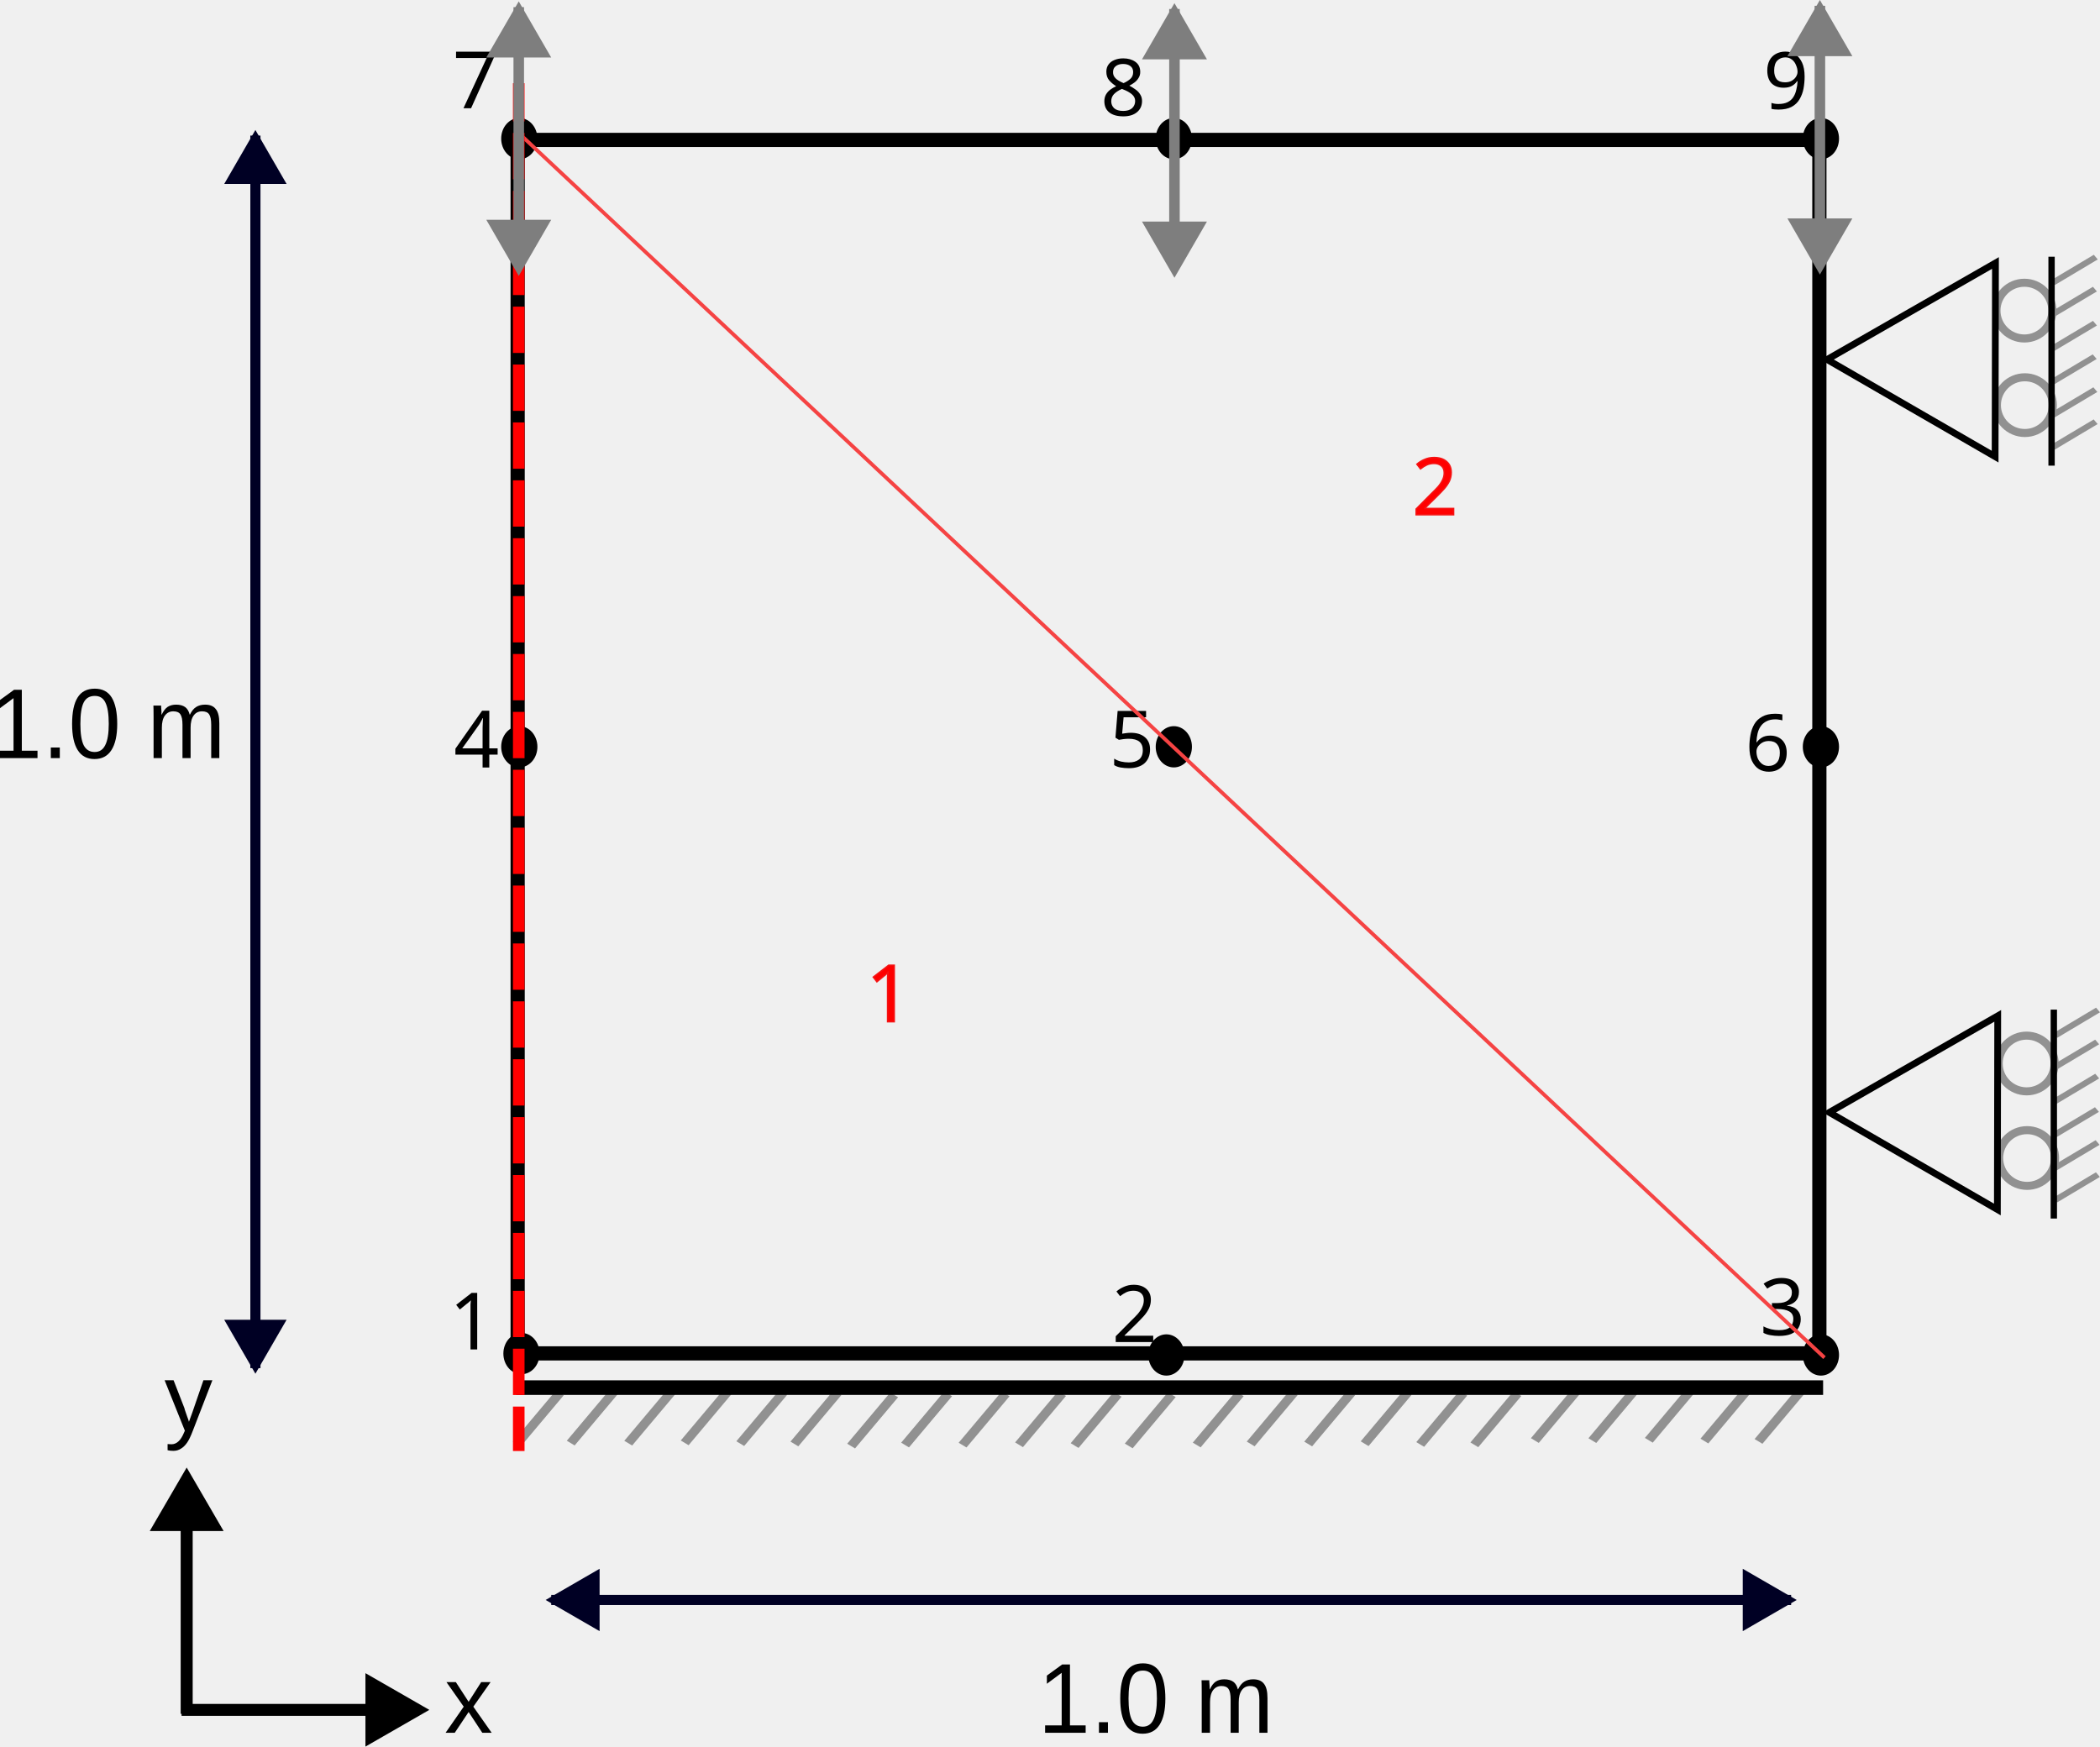
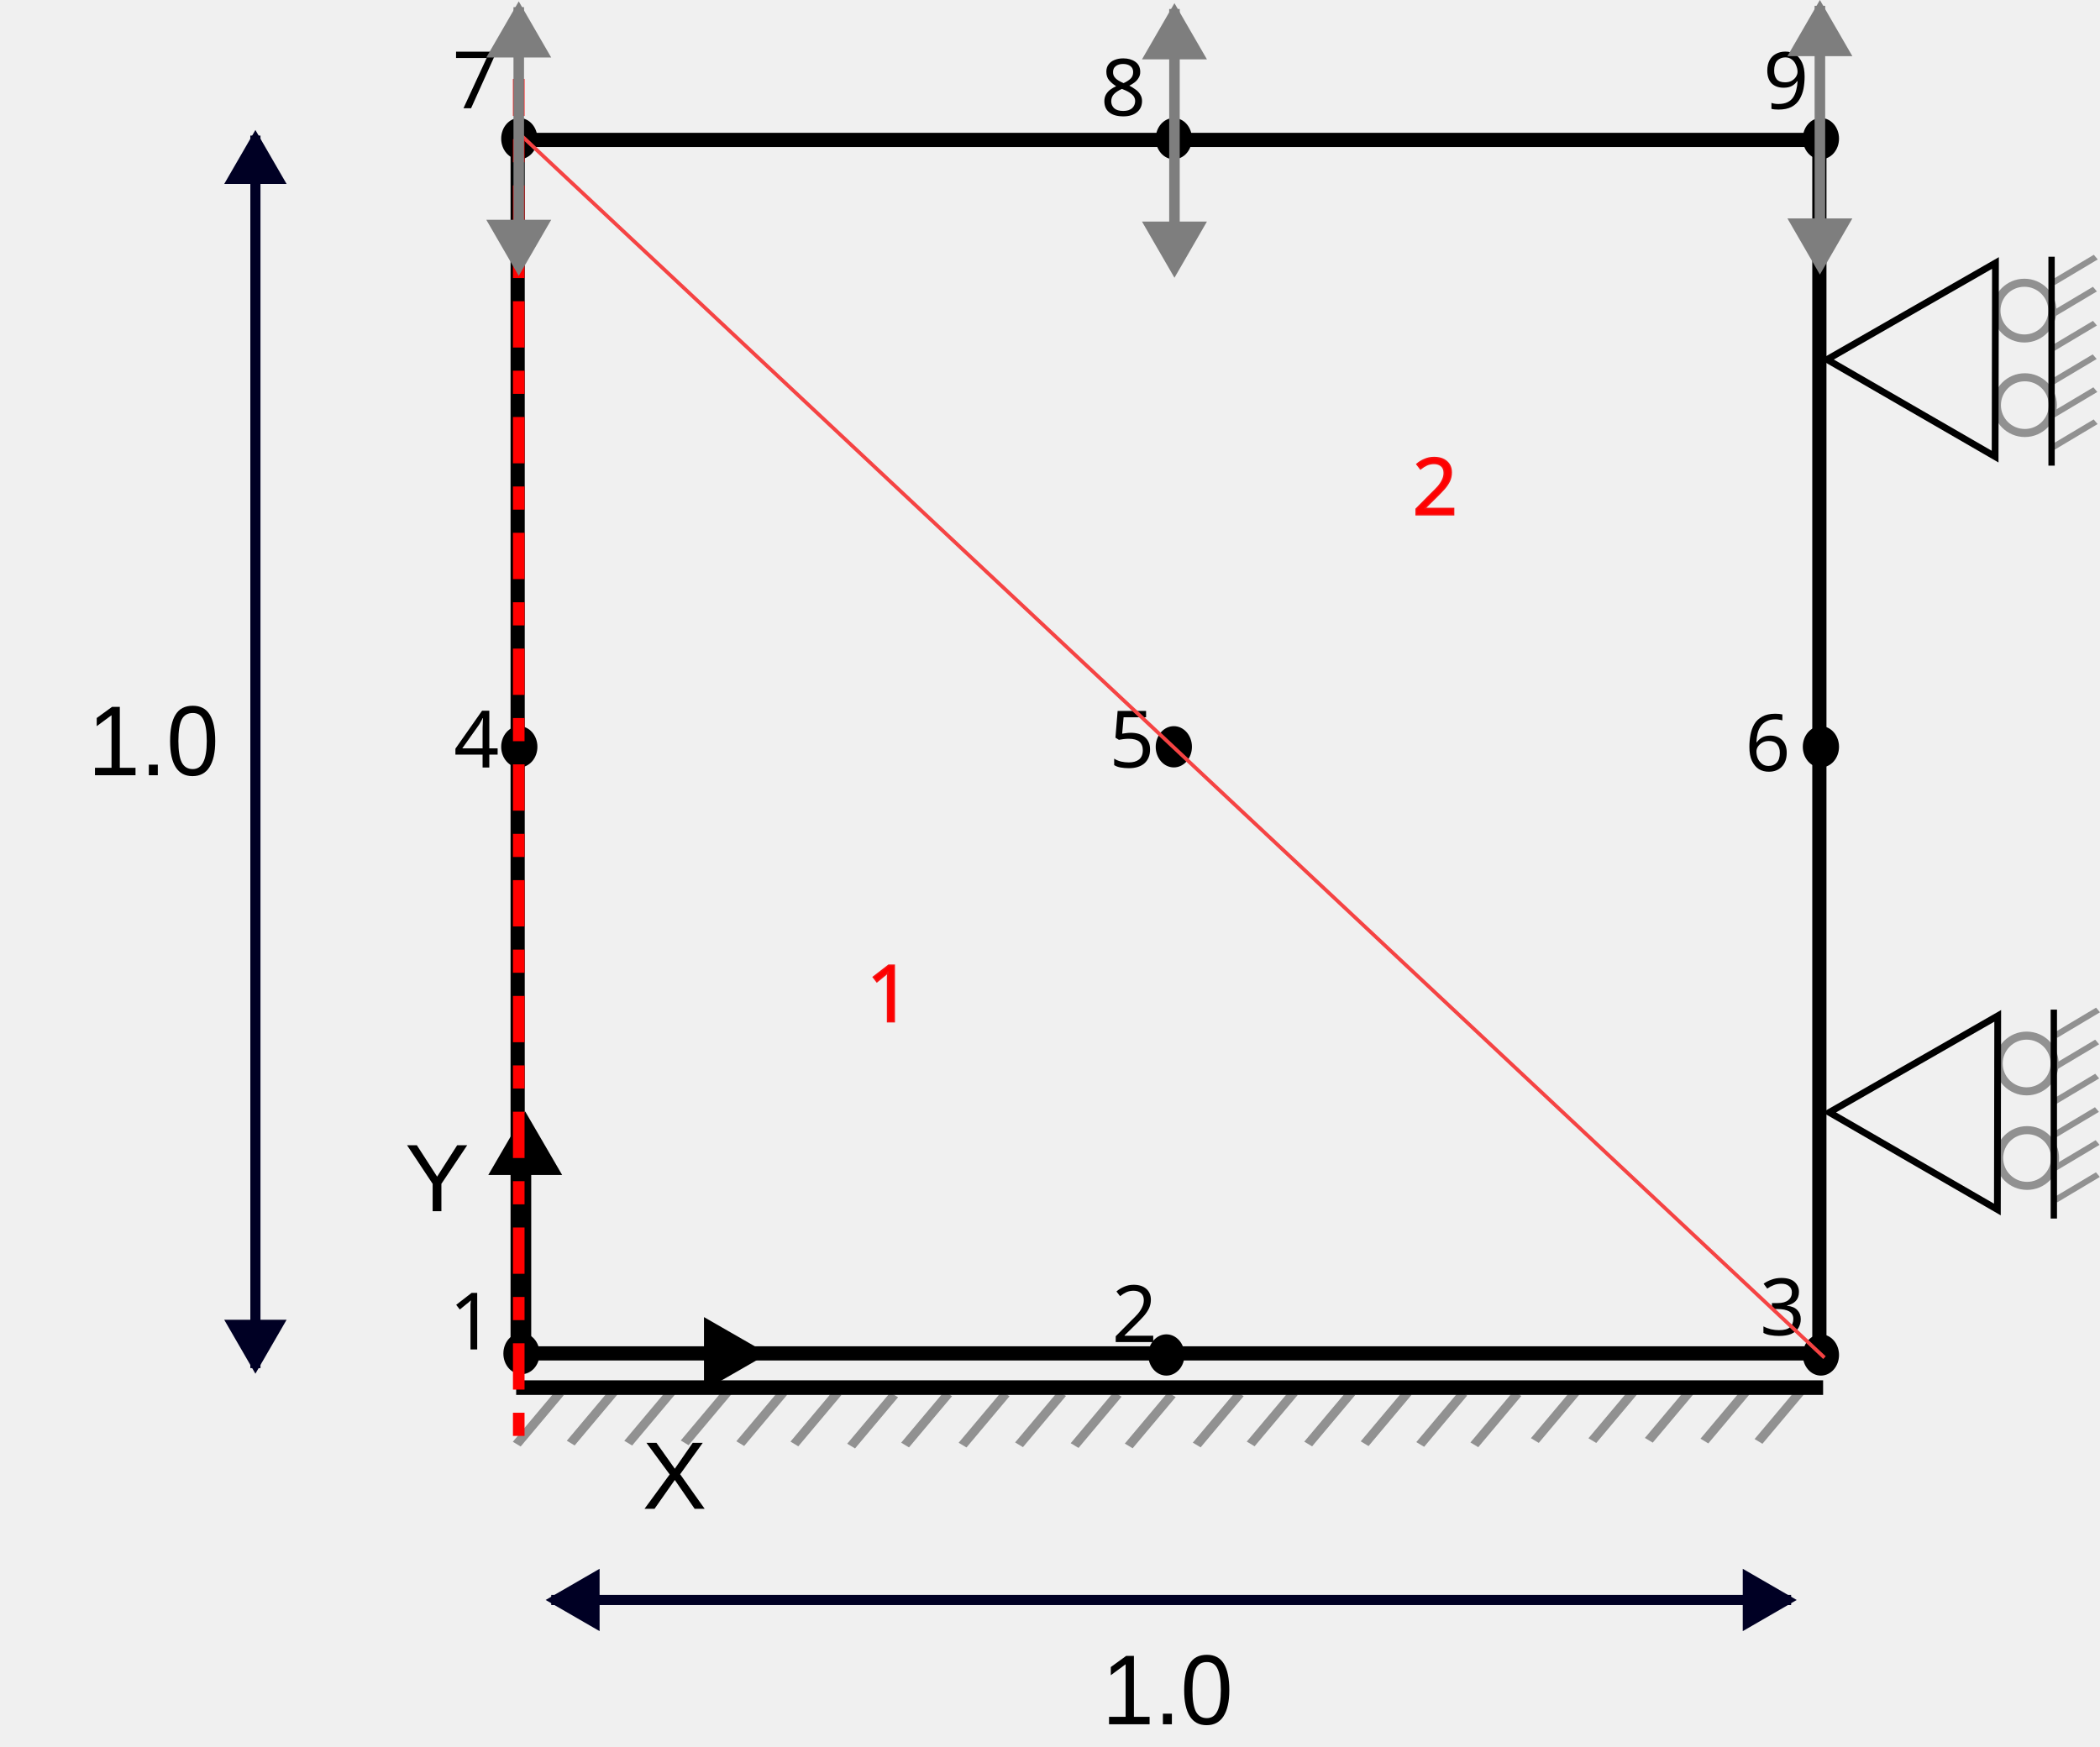
<svg xmlns="http://www.w3.org/2000/svg" width="181.352mm" height="150.849mm" viewBox="0 0 181.352 150.849" version="1.1" id="svg1">
  <defs id="defs1">
    <marker style="overflow:visible" id="Triangle-0-8" refX="2" refY="0" orient="auto-start-reverse" markerWidth="1" markerHeight="1" viewBox="0 0 1 1" preserveAspectRatio="xMidYMid" markerUnits="strokeWidth">
      <path transform="scale(0.5)" style="fill:context-stroke;fill-rule:evenodd;stroke:context-stroke;stroke-width:1pt" d="M 5.77,0 -2.88,5 V -5 Z" id="path135-2-7" />
    </marker>
    <marker style="overflow:visible" id="Triangle-0-0-4" refX="2" refY="0" orient="auto-start-reverse" markerWidth="1" markerHeight="1" viewBox="0 0 1 1" preserveAspectRatio="xMidYMid" markerUnits="strokeWidth">
      <path transform="scale(0.5)" style="fill:context-stroke;fill-rule:evenodd;stroke:context-stroke;stroke-width:1pt" d="M 5.77,0 -2.88,5 V -5 Z" id="path135-2-8-2" />
    </marker>
    <marker style="overflow:visible" id="Triangle-5-6" refX="3" refY="0" orient="auto-start-reverse" markerWidth="1" markerHeight="1" viewBox="0 0 1 1" preserveAspectRatio="xMidYMid" markerUnits="strokeWidth">
      <path transform="scale(0.5)" style="fill:context-stroke;fill-rule:evenodd;stroke:context-stroke;stroke-width:1pt" d="M 5.77,0 -2.88,5 V -5 Z" id="path135-6-3" />
    </marker>
    <marker style="overflow:visible" id="Triangle-5-6-2" refX="3" refY="0" orient="auto-start-reverse" markerWidth="1" markerHeight="1" viewBox="0 0 1 1" preserveAspectRatio="xMidYMid" markerUnits="strokeWidth">
      <path transform="scale(0.5)" style="fill:context-stroke;fill-rule:evenodd;stroke:context-stroke;stroke-width:1pt" d="M 5.77,0 -2.88,5 V -5 Z" id="path135-6-3-3" />
    </marker>
    <marker style="overflow:visible" id="Triangle-0-8-1" refX="2" refY="0" orient="auto-start-reverse" markerWidth="1" markerHeight="1" viewBox="0 0 1 1" preserveAspectRatio="xMidYMid" markerUnits="strokeWidth">
      <path transform="scale(0.5)" style="fill:context-stroke;fill-rule:evenodd;stroke:context-stroke;stroke-width:1pt" d="M 5.77,0 -2.88,5 V -5 Z" id="path135-2-7-5" />
    </marker>
    <marker style="overflow:visible" id="Triangle-5-6-2-2" refX="3" refY="0" orient="auto-start-reverse" markerWidth="1" markerHeight="1" viewBox="0 0 1 1" preserveAspectRatio="xMidYMid" markerUnits="strokeWidth">
      <path transform="scale(0.5)" style="fill:context-stroke;fill-rule:evenodd;stroke:context-stroke;stroke-width:1pt" d="M 5.77,0 -2.88,5 V -5 Z" id="path135-6-3-3-7" />
    </marker>
    <marker style="overflow:visible" id="Triangle-0-8-1-2" refX="2" refY="0" orient="auto-start-reverse" markerWidth="1" markerHeight="1" viewBox="0 0 1 1" preserveAspectRatio="xMidYMid" markerUnits="strokeWidth">
      <path transform="scale(0.5)" style="fill:context-stroke;fill-rule:evenodd;stroke:context-stroke;stroke-width:1pt" d="M 5.77,0 -2.88,5 V -5 Z" id="path135-2-7-5-2" />
    </marker>
    <marker style="overflow:visible" id="Triangle-5-6-2-2-1" refX="3" refY="0" orient="auto-start-reverse" markerWidth="1" markerHeight="1" viewBox="0 0 1 1" preserveAspectRatio="xMidYMid" markerUnits="strokeWidth">
      <path transform="scale(0.5)" style="fill:context-stroke;fill-rule:evenodd;stroke:context-stroke;stroke-width:1pt" d="M 5.77,0 -2.88,5 V -5 Z" id="path135-6-3-3-7-6" />
    </marker>
  </defs>
  <g id="layer1" transform="translate(-15.19064,-13.42611)">
    <text xml:space="preserve" style="font-style:normal;font-variant:normal;font-weight:normal;font-stretch:normal;font-size:6.842px;font-family:Calibri;-inkscape-font-specification:'Calibri, Normal';font-variant-ligatures:normal;font-variant-caps:normal;font-variant-numeric:normal;font-variant-east-asian:normal;writing-mode:lr-tb;direction:ltr;fill:#000000;stroke-width:0.121" x="53.903" y="130.152" id="text1" transform="scale(1.001362,0.9986395)">
      <tspan id="tspan1" style="font-style:normal;font-variant:normal;font-weight:normal;font-stretch:normal;font-size:6.842px;font-family:Calibri;-inkscape-font-specification:'Calibri, Normal';font-variant-ligatures:normal;font-variant-caps:normal;font-variant-numeric:normal;font-variant-east-asian:normal;stroke-width:0.121" x="53.903" y="130.152">1</tspan>
    </text>
    <text xml:space="preserve" style="font-style:normal;font-variant:normal;font-weight:normal;font-stretch:normal;font-size:6.842px;font-family:Calibri;-inkscape-font-specification:'Calibri, Normal';font-variant-ligatures:normal;font-variant-caps:normal;font-variant-numeric:normal;font-variant-east-asian:normal;writing-mode:lr-tb;direction:ltr;fill:#000000;stroke-width:0.121" x="111.061" y="129.511" id="text2" transform="scale(1.001362,0.9986395)">
      <tspan id="tspan2" style="font-style:normal;font-variant:normal;font-weight:normal;font-stretch:normal;font-size:6.842px;font-family:Calibri;-inkscape-font-specification:'Calibri, Normal';font-variant-ligatures:normal;font-variant-caps:normal;font-variant-numeric:normal;font-variant-east-asian:normal;stroke-width:0.121" x="111.061" y="129.511">2</tspan>
    </text>
    <text xml:space="preserve" style="font-style:normal;font-variant:normal;font-weight:normal;font-stretch:normal;font-size:6.842px;font-family:Calibri;-inkscape-font-specification:'Calibri, Normal';font-variant-ligatures:normal;font-variant-caps:normal;font-variant-numeric:normal;font-variant-east-asian:normal;writing-mode:lr-tb;direction:ltr;fill:#000000;stroke-width:0.121" x="166.936" y="128.923" id="text4" transform="scale(1.001362,0.9986395)">
      <tspan id="tspan4" style="font-style:normal;font-variant:normal;font-weight:normal;font-stretch:normal;font-size:6.842px;font-family:Calibri;-inkscape-font-specification:'Calibri, Normal';font-variant-ligatures:normal;font-variant-caps:normal;font-variant-numeric:normal;font-variant-east-asian:normal;stroke-width:0.121" x="166.936" y="128.923">3</tspan>
    </text>
    <text xml:space="preserve" style="font-style:normal;font-variant:normal;font-weight:normal;font-stretch:normal;font-size:6.842px;font-family:Calibri;-inkscape-font-specification:'Calibri, Normal';font-variant-ligatures:normal;font-variant-caps:normal;font-variant-numeric:normal;font-variant-east-asian:normal;writing-mode:lr-tb;direction:ltr;fill:#000000;stroke-width:0.121" x="54.303" y="79.821" id="text1-6" transform="scale(1.001362,0.9986395)">
      <tspan id="tspan6" x="54.303" y="79.821" style="stroke-width:0.121">4</tspan>
    </text>
    <text xml:space="preserve" style="font-style:normal;font-variant:normal;font-weight:normal;font-stretch:normal;font-size:6.842px;font-family:Calibri;-inkscape-font-specification:'Calibri, Normal';font-variant-ligatures:normal;font-variant-caps:normal;font-variant-numeric:normal;font-variant-east-asian:normal;writing-mode:lr-tb;direction:ltr;fill:#000000;stroke-width:0.121" x="110.82" y="79.821" id="text2-0" transform="scale(1.001362,0.9986395)">
      <tspan id="tspan5" x="110.82" y="79.821" style="stroke-width:0.121">5</tspan>
    </text>
    <text xml:space="preserve" style="font-style:normal;font-variant:normal;font-weight:normal;font-stretch:normal;font-size:6.842px;font-family:Calibri;-inkscape-font-specification:'Calibri, Normal';font-variant-ligatures:normal;font-variant-caps:normal;font-variant-numeric:normal;font-variant-east-asian:normal;writing-mode:lr-tb;direction:ltr;fill:#000000;stroke-width:0.121" x="165.665" y="80.126" id="text4-0" transform="scale(1.001362,0.9986395)">
      <tspan id="tspan7" x="165.665" y="80.126" style="stroke-width:0.121">6</tspan>
    </text>
    <text xml:space="preserve" style="font-style:normal;font-variant:normal;font-weight:normal;font-stretch:normal;font-size:6.842px;font-family:Calibri;-inkscape-font-specification:'Calibri, Normal';font-variant-ligatures:normal;font-variant-caps:normal;font-variant-numeric:normal;font-variant-east-asian:normal;writing-mode:lr-tb;direction:ltr;fill:#000000;stroke-width:0.121" x="54.205" y="22.807" id="text1-6-9" transform="scale(1.001362,0.9986395)">
      <tspan id="tspan8" x="54.205" y="22.807" style="stroke-width:0.121">7</tspan>
    </text>
    <text xml:space="preserve" style="font-style:normal;font-variant:normal;font-weight:normal;font-stretch:normal;font-size:6.842px;font-family:Calibri;-inkscape-font-specification:'Calibri, Normal';font-variant-ligatures:normal;font-variant-caps:normal;font-variant-numeric:normal;font-variant-east-asian:normal;writing-mode:lr-tb;direction:ltr;fill:#000000;stroke-width:0.121" x="110.081" y="23.448" id="text2-0-4" transform="scale(1.001362,0.9986395)">
      <tspan id="tspan9" x="110.081" y="23.448" style="stroke-width:0.121">8</tspan>
    </text>
    <text xml:space="preserve" style="font-style:normal;font-variant:normal;font-weight:normal;font-stretch:normal;font-size:6.842px;font-family:Calibri;-inkscape-font-specification:'Calibri, Normal';font-variant-ligatures:normal;font-variant-caps:normal;font-variant-numeric:normal;font-variant-east-asian:normal;writing-mode:lr-tb;direction:ltr;fill:#000000;stroke-width:0.121" x="167.239" y="22.861" id="text4-0-6" transform="scale(1.001362,0.9986395)">
      <tspan id="tspan10" x="167.239" y="22.861" style="stroke-width:0.121">9</tspan>
    </text>
    <rect style="display:inline;fill:none;fill-rule:evenodd;stroke:#000000;stroke-width:1.225;stroke-dasharray:none;paint-order:fill markers stroke" id="rect1-6" width="112.414" height="104.804" x="59.894" y="25.511" />
-     <g id="g7-2" transform="matrix(1.17893,0,0,1.172093,9.704838,-103.4507)" style="display:inline">
+     <g id="g7-2" transform="matrix(1.17893,0,0,1.172093,38.94033,-134.204)" style="display:inline">
      <path style="fill:none;stroke:#000000;stroke-width:0.879;stroke-dasharray:none;stroke-opacity:1;marker-start:url(#Triangle-0-8)" d="M 34.739,225.712 H 17.954" id="path4-89-8" />
      <path style="fill:none;stroke:#000000;stroke-width:0.879;stroke-dasharray:none;stroke-opacity:1;marker-start:url(#Triangle-0-0-4)" d="m 18.328,209.218 v 16.785" id="path4-89-7-6" />
-       <text xml:space="preserve" style="font-style:normal;font-variant:normal;font-weight:normal;font-stretch:normal;font-size:7.056px;font-family:Arial;-inkscape-font-specification:'Arial, Normal';font-variant-ligatures:normal;font-variant-caps:normal;font-variant-numeric:normal;font-variant-east-asian:normal;fill:#000000;stroke:#000000;stroke-width:0;stroke-dasharray:none;stroke-opacity:1" x="16.695" y="205.156" id="text5-4-0">
-         <tspan id="tspan6-2" x="16.695" y="205.156">y</tspan>
+       <text xml:space="preserve" style="font-style:normal;font-variant:normal;font-weight:normal;font-stretch:normal;font-size:7.056px;font-family:Arial;-inkscape-font-specification:'Arial, Normal';font-variant-ligatures:normal;font-variant-caps:normal;font-variant-numeric:normal;font-variant-east-asian:normal;fill:#000000;stroke:#000000;stroke-width:0;stroke-dasharray:none;stroke-opacity:1" x="9.515" y="215.204" id="text5-4-0">
+         <tspan id="tspan11" x="9.515" y="215.204">Y</tspan>
      </text>
-       <text xml:space="preserve" style="font-style:normal;font-variant:normal;font-weight:normal;font-stretch:normal;font-size:7.056px;font-family:Arial;-inkscape-font-specification:'Arial, Normal';font-variant-ligatures:normal;font-variant-caps:normal;font-variant-numeric:normal;font-variant-east-asian:normal;fill:#000000;stroke:#000000;stroke-width:0;stroke-dasharray:none;stroke-opacity:1" x="37.213" y="227.398" id="text5-4-2-4">
-         <tspan id="tspan7-8" x="37.213" y="227.398">x</tspan>
+       <text xml:space="preserve" style="font-style:normal;font-variant:normal;font-weight:normal;font-stretch:normal;font-size:7.056px;font-family:Arial;-inkscape-font-specification:'Arial, Normal';font-variant-ligatures:normal;font-variant-caps:normal;font-variant-numeric:normal;font-variant-east-asian:normal;fill:#000000;stroke:#000000;stroke-width:0;stroke-dasharray:none;stroke-opacity:1" x="26.911" y="237.132" id="text5-4-2-4">
+         <tspan id="tspan12" x="26.911" y="237.132">X</tspan>
      </text>
    </g>
    <path style="display:inline;fill:#ffffff;stroke:#000024;stroke-width:0.875;marker-start:url(#Triangle-5-6);marker-end:url(#Triangle-5-6)" d="M 62.794,151.612 H 169.868" id="path3-8" />
    <path style="display:inline;fill:#ffffff;stroke:#000024;stroke-width:0.875;marker-start:url(#Triangle-5-6-2);marker-end:url(#Triangle-5-6-2)" d="M 37.247,25.136 V 131.589" id="path3-8-1" />
-     <text xml:space="preserve" style="font-size:8.36px;font-family:Arial;-inkscape-font-specification:'Arial, Normal';display:inline;fill:#000000;fill-opacity:1;stroke:#000024;stroke-width:0;stroke-dasharray:none" x="107.599" y="158.874" id="text3-4" transform="scale(0.9741895,1.026494)">
-       <tspan id="tspan3" x="107.599" y="158.874" style="stroke-width:0">1.0 m</tspan>
+     <text xml:space="preserve" style="font-style:normal;font-variant:normal;font-weight:normal;font-stretch:normal;font-size:8.36px;font-family:Arial;-inkscape-font-specification:'Arial, Normal';font-variant-ligatures:normal;font-variant-caps:normal;font-variant-numeric:normal;font-variant-east-asian:normal;display:inline;fill:#000000;fill-opacity:1;stroke:#000024;stroke-width:0;stroke-dasharray:none" x="113.266" y="158.157" id="text3-4" transform="scale(0.9741895,1.026494)">
+       <tspan id="tspan16" x="113.266" y="158.157">1.0</tspan>
    </text>
-     <text xml:space="preserve" style="font-size:8.36px;font-family:Arial;-inkscape-font-specification:'Arial, Normal';display:inline;fill:#000000;fill-opacity:1;stroke:#000024;stroke-width:0;stroke-dasharray:none" x="14.683" y="76.868" id="text3-4-4" transform="scale(0.9741895,1.026494)">
-       <tspan id="tspan3-2" x="14.683" y="76.868" style="stroke-width:0">1.0 m</tspan>
+     <text xml:space="preserve" style="font-style:normal;font-variant:normal;font-weight:normal;font-stretch:normal;font-size:8.36px;font-family:Arial;-inkscape-font-specification:'Arial, Normal';font-variant-ligatures:normal;font-variant-caps:normal;font-variant-numeric:normal;font-variant-east-asian:normal;display:inline;fill:#000000;fill-opacity:1;stroke:#000024;stroke-width:0;stroke-dasharray:none" x="23.372" y="78.302" id="text3-4-4" transform="scale(0.9741895,1.026494)">
+       <tspan id="tspan13" x="23.372" y="78.302">1.0</tspan>
    </text>
    <ellipse style="fill:#000000;stroke-width:0.121" id="path10" cx="60.225" cy="130.332" rx="1.564" ry="1.782" />
    <ellipse style="fill:#000000;stroke-width:0.121" id="path10-4" cx="115.917" cy="130.452" rx="1.564" ry="1.782" />
    <ellipse style="fill:#000000;stroke-width:0.121" id="path10-8" cx="172.441" cy="77.925" rx="1.564" ry="1.782" />
    <ellipse style="fill:#000000;stroke-width:0.121" id="path10-3" cx="172.441" cy="130.452" rx="1.564" ry="1.782" />
    <ellipse style="fill:#000000;stroke-width:0.121" id="path10-0" cx="172.441" cy="25.398" rx="1.564" ry="1.782" />
    <ellipse style="fill:#000000;stroke-width:0.121" id="path10-1" cx="116.56" cy="25.398" rx="1.564" ry="1.782" />
    <ellipse style="fill:#000000;stroke-width:0.121" id="path10-9" cx="60.036" cy="25.398" rx="1.564" ry="1.782" />
    <ellipse style="fill:#000000;stroke-width:0.121" id="path10-6" cx="60.036" cy="77.925" rx="1.564" ry="1.782" />
    <ellipse style="fill:#000000;stroke-width:0.121" id="path10-7" cx="116.56" cy="77.925" rx="1.564" ry="1.782" />
    <path style="display:inline;fill:none;fill-rule:evenodd;stroke:#f54343;stroke-width:0.321px;stroke-linecap:butt;stroke-linejoin:miter;stroke-opacity:1" d="M 60.175,25.097 172.749,130.683" id="path14" />
    <text xml:space="preserve" style="font-style:normal;font-variant:normal;font-weight:normal;font-stretch:normal;font-size:6.842px;font-family:Calibri;-inkscape-font-specification:'Calibri, Normal';font-variant-ligatures:normal;font-variant-caps:normal;font-variant-numeric:normal;font-variant-east-asian:normal;writing-mode:lr-tb;direction:ltr;fill:#fe0000;fill-opacity:1;stroke:#f41414;stroke-width:0.121;stroke-opacity:1" x="89.872" y="101.811" id="text14" transform="scale(1.001362,0.9986395)">
      <tspan id="tspan14" style="fill:#fe0000;fill-opacity:1;stroke:#f41414;stroke-width:0.121;stroke-opacity:1" x="89.872" y="101.811">1</tspan>
    </text>
    <text xml:space="preserve" style="font-style:normal;font-variant:normal;font-weight:normal;font-stretch:normal;font-size:6.842px;font-family:Calibri;-inkscape-font-specification:'Calibri, Normal';font-variant-ligatures:normal;font-variant-caps:normal;font-variant-numeric:normal;font-variant-east-asian:normal;writing-mode:lr-tb;direction:ltr;fill:#ff0000;fill-opacity:1;stroke:#f41414;stroke-width:0.121;stroke-opacity:1" x="136.97" y="57.966" id="text15" transform="scale(1.001362,0.9986395)">
      <tspan id="tspan15" style="fill:#ff0000;fill-opacity:1;stroke-width:0.121" x="136.97" y="57.966">2</tspan>
    </text>
    <g id="layer1-9" transform="matrix(0,-1.210527,1.213827,0,-56.62706,229.6046)">
      <g id="g2-5-2-6" transform="matrix(0,0.550823,-0.5525293,0,77.14656,69.5685)" style="display:inline">
        <g id="g6-3-8-7-0-4" transform="matrix(1.174851,0,0,0.9939693,69.37676,-55.64608)" style="display:inline">
          <path style="fill:none;stroke:#919191;stroke-width:1.058;stroke-opacity:1" d="m 23.176,52.499 -4.732,6.651" id="path2-07-1-5-7-6-3" />
          <path style="fill:none;stroke:#919191;stroke-width:1.058;stroke-opacity:1" d="m 29.109,52.363 -4.732,6.651" id="path2-3-4-4-5-1-1-1" />
          <path style="fill:none;stroke:#919191;stroke-width:1.058;stroke-opacity:1" d="m 35.43,52.372 -4.732,6.651" id="path2-8-6-2-5-5-3-2" />
          <path style="fill:none;stroke:#919191;stroke-width:1.058;stroke-opacity:1" d="M 41.637,52.331 36.905,58.982" id="path2-0-8-3-44-3-8-3" />
          <path style="fill:none;stroke:#919191;stroke-width:1.058;stroke-opacity:1" d="m 47.747,52.431 -4.732,6.651" id="path2-5-3-2-4-7-9-3" />
          <path style="fill:none;stroke:#919191;stroke-width:1.058;stroke-opacity:1" d="m 53.698,52.477 -4.732,6.651" id="path2-9-8-1-3-6-3-4" />
        </g>
        <g id="g6-3-8-7-0-42" transform="matrix(1.174851,0,0,0.9939693,114.0159,-55.78769)" style="display:inline">
          <path style="fill:none;stroke:#919191;stroke-width:1.058;stroke-opacity:1" d="m 23.176,52.499 -4.732,6.651" id="path2-07-1-5-7-6-7" />
          <path style="fill:none;stroke:#919191;stroke-width:1.058;stroke-opacity:1" d="m 29.109,52.363 -4.732,6.651" id="path2-3-4-4-5-1-1-7" />
          <path style="fill:none;stroke:#919191;stroke-width:1.058;stroke-opacity:1" d="m 35.43,52.372 -4.732,6.651" id="path2-8-6-2-5-5-3-9" />
          <path style="fill:none;stroke:#919191;stroke-width:1.058;stroke-opacity:1" d="M 41.637,52.331 36.905,58.982" id="path2-0-8-3-44-3-8-31" />
          <path style="fill:none;stroke:#919191;stroke-width:1.058;stroke-opacity:1" d="m 47.747,52.431 -4.732,6.651" id="path2-5-3-2-4-7-9-9" />
          <path style="fill:none;stroke:#919191;stroke-width:1.058;stroke-opacity:1" d="m 53.698,52.477 -4.732,6.651" id="path2-9-8-1-3-6-3-8" />
        </g>
        <g id="g6-3-8-7-0-42-6" transform="matrix(1.174851,0,0,0.9939693,150.7201,-56.22721)" style="display:inline">
          <path style="fill:none;stroke:#919191;stroke-width:1.058;stroke-opacity:1" d="m 29.109,52.363 -4.732,6.651" id="path2-3-4-4-5-1-1-7-2" />
          <path style="fill:none;stroke:#919191;stroke-width:1.058;stroke-opacity:1" d="m 35.43,52.372 -4.732,6.651" id="path2-8-6-2-5-5-3-9-4" />
          <path style="fill:none;stroke:#919191;stroke-width:1.058;stroke-opacity:1" d="M 41.637,52.331 36.905,58.982" id="path2-0-8-3-44-3-8-31-8" />
          <path style="fill:none;stroke:#919191;stroke-width:1.058;stroke-opacity:1" d="m 47.747,52.431 -4.732,6.651" id="path2-5-3-2-4-7-9-9-6" />
          <path style="fill:none;stroke:#919191;stroke-width:1.058;stroke-opacity:1" d="m 53.698,52.477 -4.732,6.651" id="path2-9-8-1-3-6-3-8-5" />
        </g>
        <g id="g6-3-8-7-0" transform="matrix(1.174851,0,0,0.9939693,26.19174,-55.89715)">
          <path style="fill:none;stroke:#919191;stroke-width:1.058;stroke-opacity:1" d="m 23.176,52.499 -4.732,6.651" id="path2-07-1-5-7-6" />
          <path style="fill:none;stroke:#919191;stroke-width:1.058;stroke-opacity:1" d="m 29.109,52.363 -4.732,6.651" id="path2-3-4-4-5-1-1" />
          <path style="fill:none;stroke:#919191;stroke-width:1.058;stroke-opacity:1" d="m 35.43,52.372 -4.732,6.651" id="path2-8-6-2-5-5-3" />
          <path style="fill:none;stroke:#919191;stroke-width:1.058;stroke-opacity:1" d="M 41.637,52.331 36.905,58.982" id="path2-0-8-3-44-3-8" />
          <path style="fill:none;stroke:#919191;stroke-width:1.058;stroke-opacity:1" d="m 47.747,52.431 -4.732,6.651" id="path2-5-3-2-4-7-9" />
          <path style="fill:none;stroke:#919191;stroke-width:1.058;stroke-opacity:1" d="m 53.698,52.477 -4.732,6.651" id="path2-9-8-1-3-6-3" />
          <path style="fill:#000000;stroke:#000000;stroke-width:1.894;stroke-dasharray:none" d="M 18.379,51.807 H 162.063" id="path6-5-7-9-4" />
        </g>
      </g>
    </g>
    <g id="g2-5-2-6-4" transform="matrix(0,0.550823,0.5525293,0,147.9065,71.99889)" style="display:inline">
      <g id="g4-4-5-5-3" transform="translate(-22.91699,-40.95898)">
        <ellipse style="fill:none;stroke:#919191;stroke-width:1.262;stroke-opacity:1" id="path3-43-3-0-1" cx="83.333" cy="117.519" rx="4.369" ry="4.369" />
        <ellipse style="fill:none;stroke:#919191;stroke-width:1.262;stroke-opacity:1" id="path3-4-7-2-9-2" cx="98.154" cy="117.588" rx="4.369" ry="4.369" />
        <path style="fill:none;stroke:#000000;stroke-width:1.058;stroke-opacity:1" id="path1-4-7-3-0-3" d="m 71.368,57.938 -15.181,0.068 -15.181,0.068 7.532,-13.181 7.532,-13.181 7.649,13.113 z" transform="rotate(0.155888,-20128.008,12897.694)" />
      </g>
      <g id="g6-3-8-7-0-3" transform="matrix(0.8457748,0,0,1.005888,36.42553,28.21828)">
        <path style="fill:none;stroke:#919191;stroke-width:1.058;stroke-opacity:1" d="m 23.176,52.499 -4.732,6.651" id="path2-07-1-5-7-6-4" />
        <path style="fill:none;stroke:#919191;stroke-width:1.058;stroke-opacity:1" d="m 29.109,52.363 -4.732,6.651" id="path2-3-4-4-5-1-1-1-5" />
        <path style="fill:none;stroke:#919191;stroke-width:1.058;stroke-opacity:1" d="m 35.43,52.372 -4.732,6.651" id="path2-8-6-2-5-5-3-1" />
        <path style="fill:none;stroke:#919191;stroke-width:1.058;stroke-opacity:1" d="M 41.637,52.331 36.905,58.982" id="path2-0-8-3-44-3-8-3-1" />
        <path style="fill:none;stroke:#919191;stroke-width:1.058;stroke-opacity:1" d="m 47.747,52.431 -4.732,6.651" id="path2-5-3-2-4-7-9-8" />
        <path style="fill:none;stroke:#919191;stroke-width:1.058;stroke-opacity:1" d="m 53.698,52.477 -4.732,6.651" id="path2-9-8-1-3-6-3-7" />
        <path style="fill:#000000;stroke:#000000;stroke-width:0.984;stroke-dasharray:none" d="m 18.379,52.281 h 38.727" id="path6-5-7-9-4-4" />
      </g>
    </g>
    <g id="g2-5-7-2" transform="matrix(0,0.550823,0.5525293,0,147.7121,6.974878)" style="display:inline">
      <g id="g4-4-8-7" transform="translate(-22.91699,-40.95898)">
        <ellipse style="fill:none;stroke:#919191;stroke-width:1.262;stroke-opacity:1" id="path3-43-8-7" cx="83.333" cy="117.519" rx="4.369" ry="4.369" />
        <ellipse style="fill:none;stroke:#919191;stroke-width:1.262;stroke-opacity:1" id="path3-4-7-29-9" cx="98.154" cy="117.588" rx="4.369" ry="4.369" />
        <path style="fill:none;stroke:#000000;stroke-width:1.058;stroke-opacity:1" id="path1-4-7-13-3" d="m 71.368,57.938 -15.181,0.068 -15.181,0.068 7.532,-13.181 7.532,-13.181 7.649,13.113 z" transform="rotate(0.155888,-20128.008,12897.694)" />
      </g>
      <g id="g6-3-8-59-1" transform="matrix(0.8457748,0,0,1.005888,36.42553,28.21828)">
        <path style="fill:none;stroke:#919191;stroke-width:1.058;stroke-opacity:1" d="m 23.176,52.499 -4.732,6.651" id="path2-07-1-5-8-9" />
        <path style="fill:none;stroke:#919191;stroke-width:1.058;stroke-opacity:1" d="m 29.109,52.363 -4.732,6.651" id="path2-3-4-4-5-4-8" />
        <path style="fill:none;stroke:#919191;stroke-width:1.058;stroke-opacity:1" d="m 35.43,52.372 -4.732,6.651" id="path2-8-6-2-5-0-65" />
        <path style="fill:none;stroke:#919191;stroke-width:1.058;stroke-opacity:1" d="M 41.637,52.331 36.905,58.982" id="path2-0-8-3-44-7-0" />
        <path style="fill:none;stroke:#919191;stroke-width:1.058;stroke-opacity:1" d="m 47.747,52.431 -4.732,6.651" id="path2-5-3-2-4-6-2" />
        <path style="fill:none;stroke:#919191;stroke-width:1.058;stroke-opacity:1" d="m 53.698,52.477 -4.732,6.651" id="path2-9-8-1-3-3-8" />
        <path style="fill:#000000;stroke:#000000;stroke-width:0.984;stroke-dasharray:none" d="m 18.379,52.281 h 38.727" id="path6-5-7-6-6" />
      </g>
    </g>
-     <path style="fill:#ff0500;fill-opacity:1;stroke:#ff0000;stroke-width:1;stroke-dasharray:4, 1;stroke-dashoffset:0.7;stroke-opacity:1" d="M 59.989,20.61 V 138.747" id="path1" />
+     <path style="fill:#ff0500;fill-opacity:1;stroke:#ff0000;stroke-width:1;stroke-dasharray:4, 2, 2, 2;stroke-dashoffset:0.8;stroke-opacity:1" d="M 59.989,20.242 V 138.379" id="path1" />
    <path style="fill:none;fill-rule:evenodd;stroke:#7e7e7e;stroke-width:0.911;stroke-linecap:butt;stroke-linejoin:miter;stroke-dasharray:none;stroke-opacity:1;marker-start:url(#Triangle-0-8);marker-end:url(#Triangle-5-6-2)" d="M 59.989,35.844 V 14.045" id="path2" />
    <path style="fill:none;fill-rule:evenodd;stroke:#7e7e7e;stroke-width:0.911;stroke-linecap:butt;stroke-linejoin:miter;stroke-dasharray:none;stroke-opacity:1;marker-start:url(#Triangle-0-8-1);marker-end:url(#Triangle-5-6-2-2)" d="M 116.615,36.002 V 14.202" id="path2-4" />
    <path style="fill:none;fill-rule:evenodd;stroke:#7e7e7e;stroke-width:0.911;stroke-linecap:butt;stroke-linejoin:miter;stroke-dasharray:none;stroke-opacity:1;marker-start:url(#Triangle-0-8-1-2);marker-end:url(#Triangle-5-6-2-2-1)" d="M 172.353,35.727 V 13.928" id="path2-4-7" />
  </g>
</svg>
